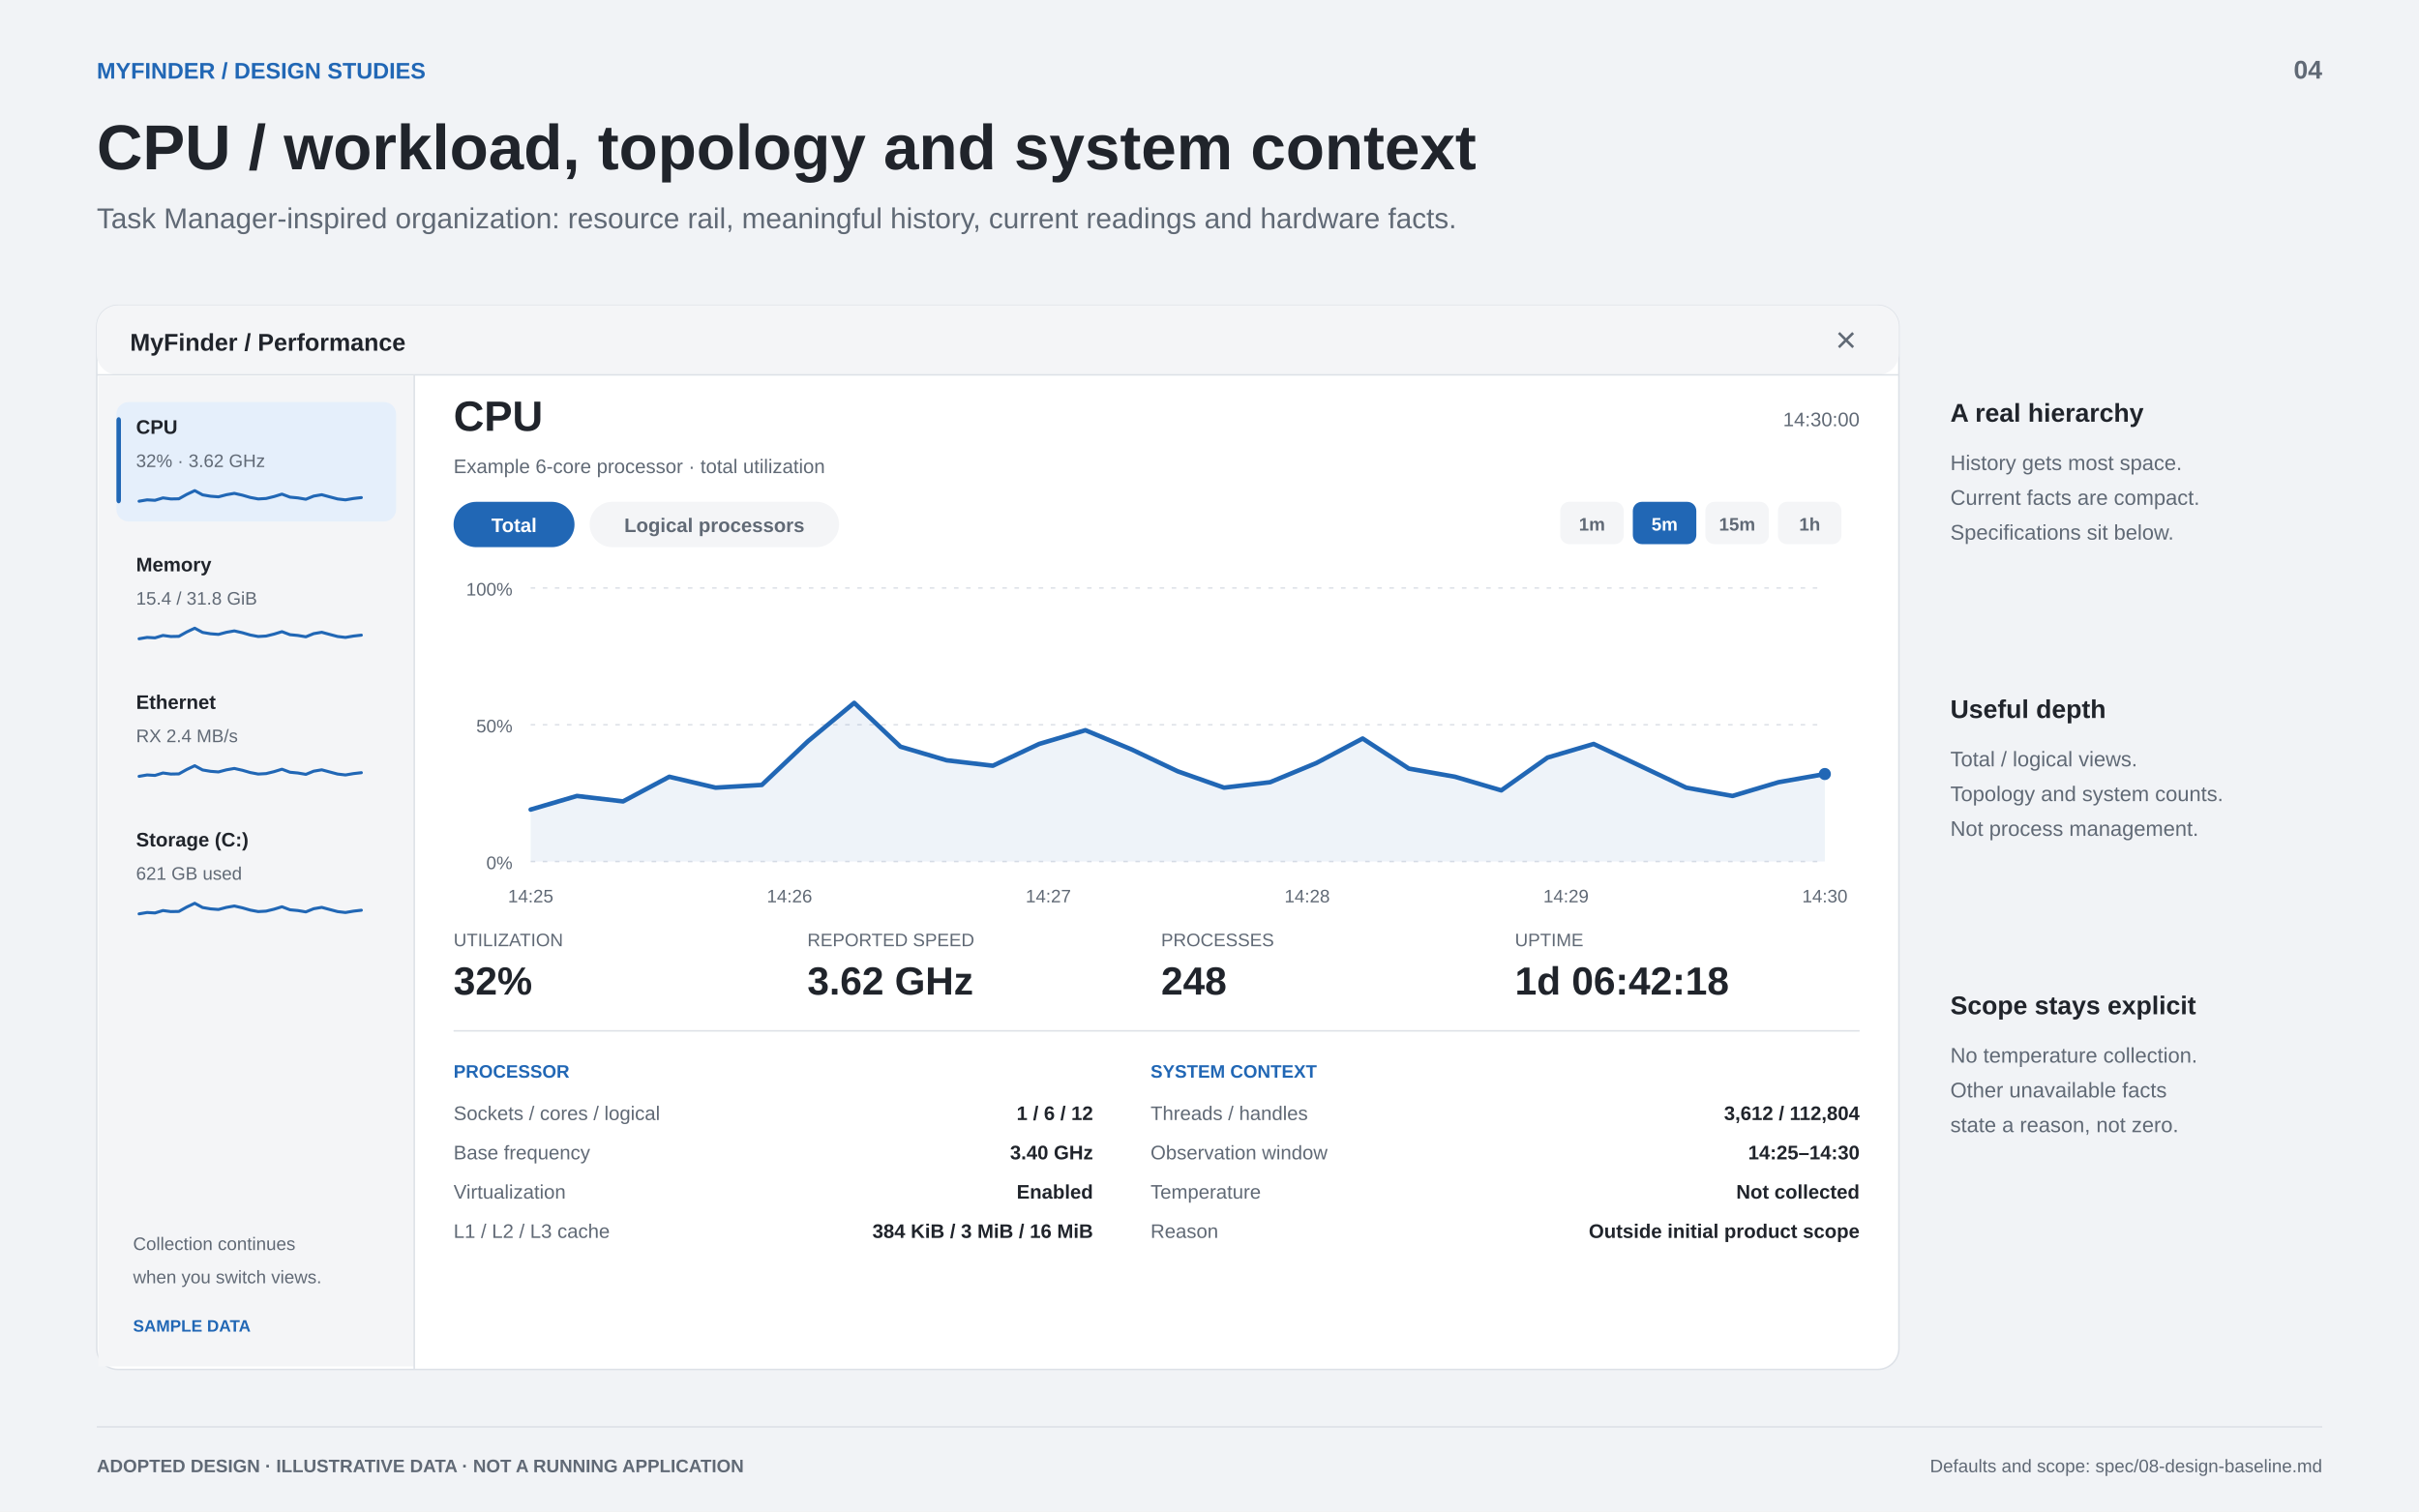
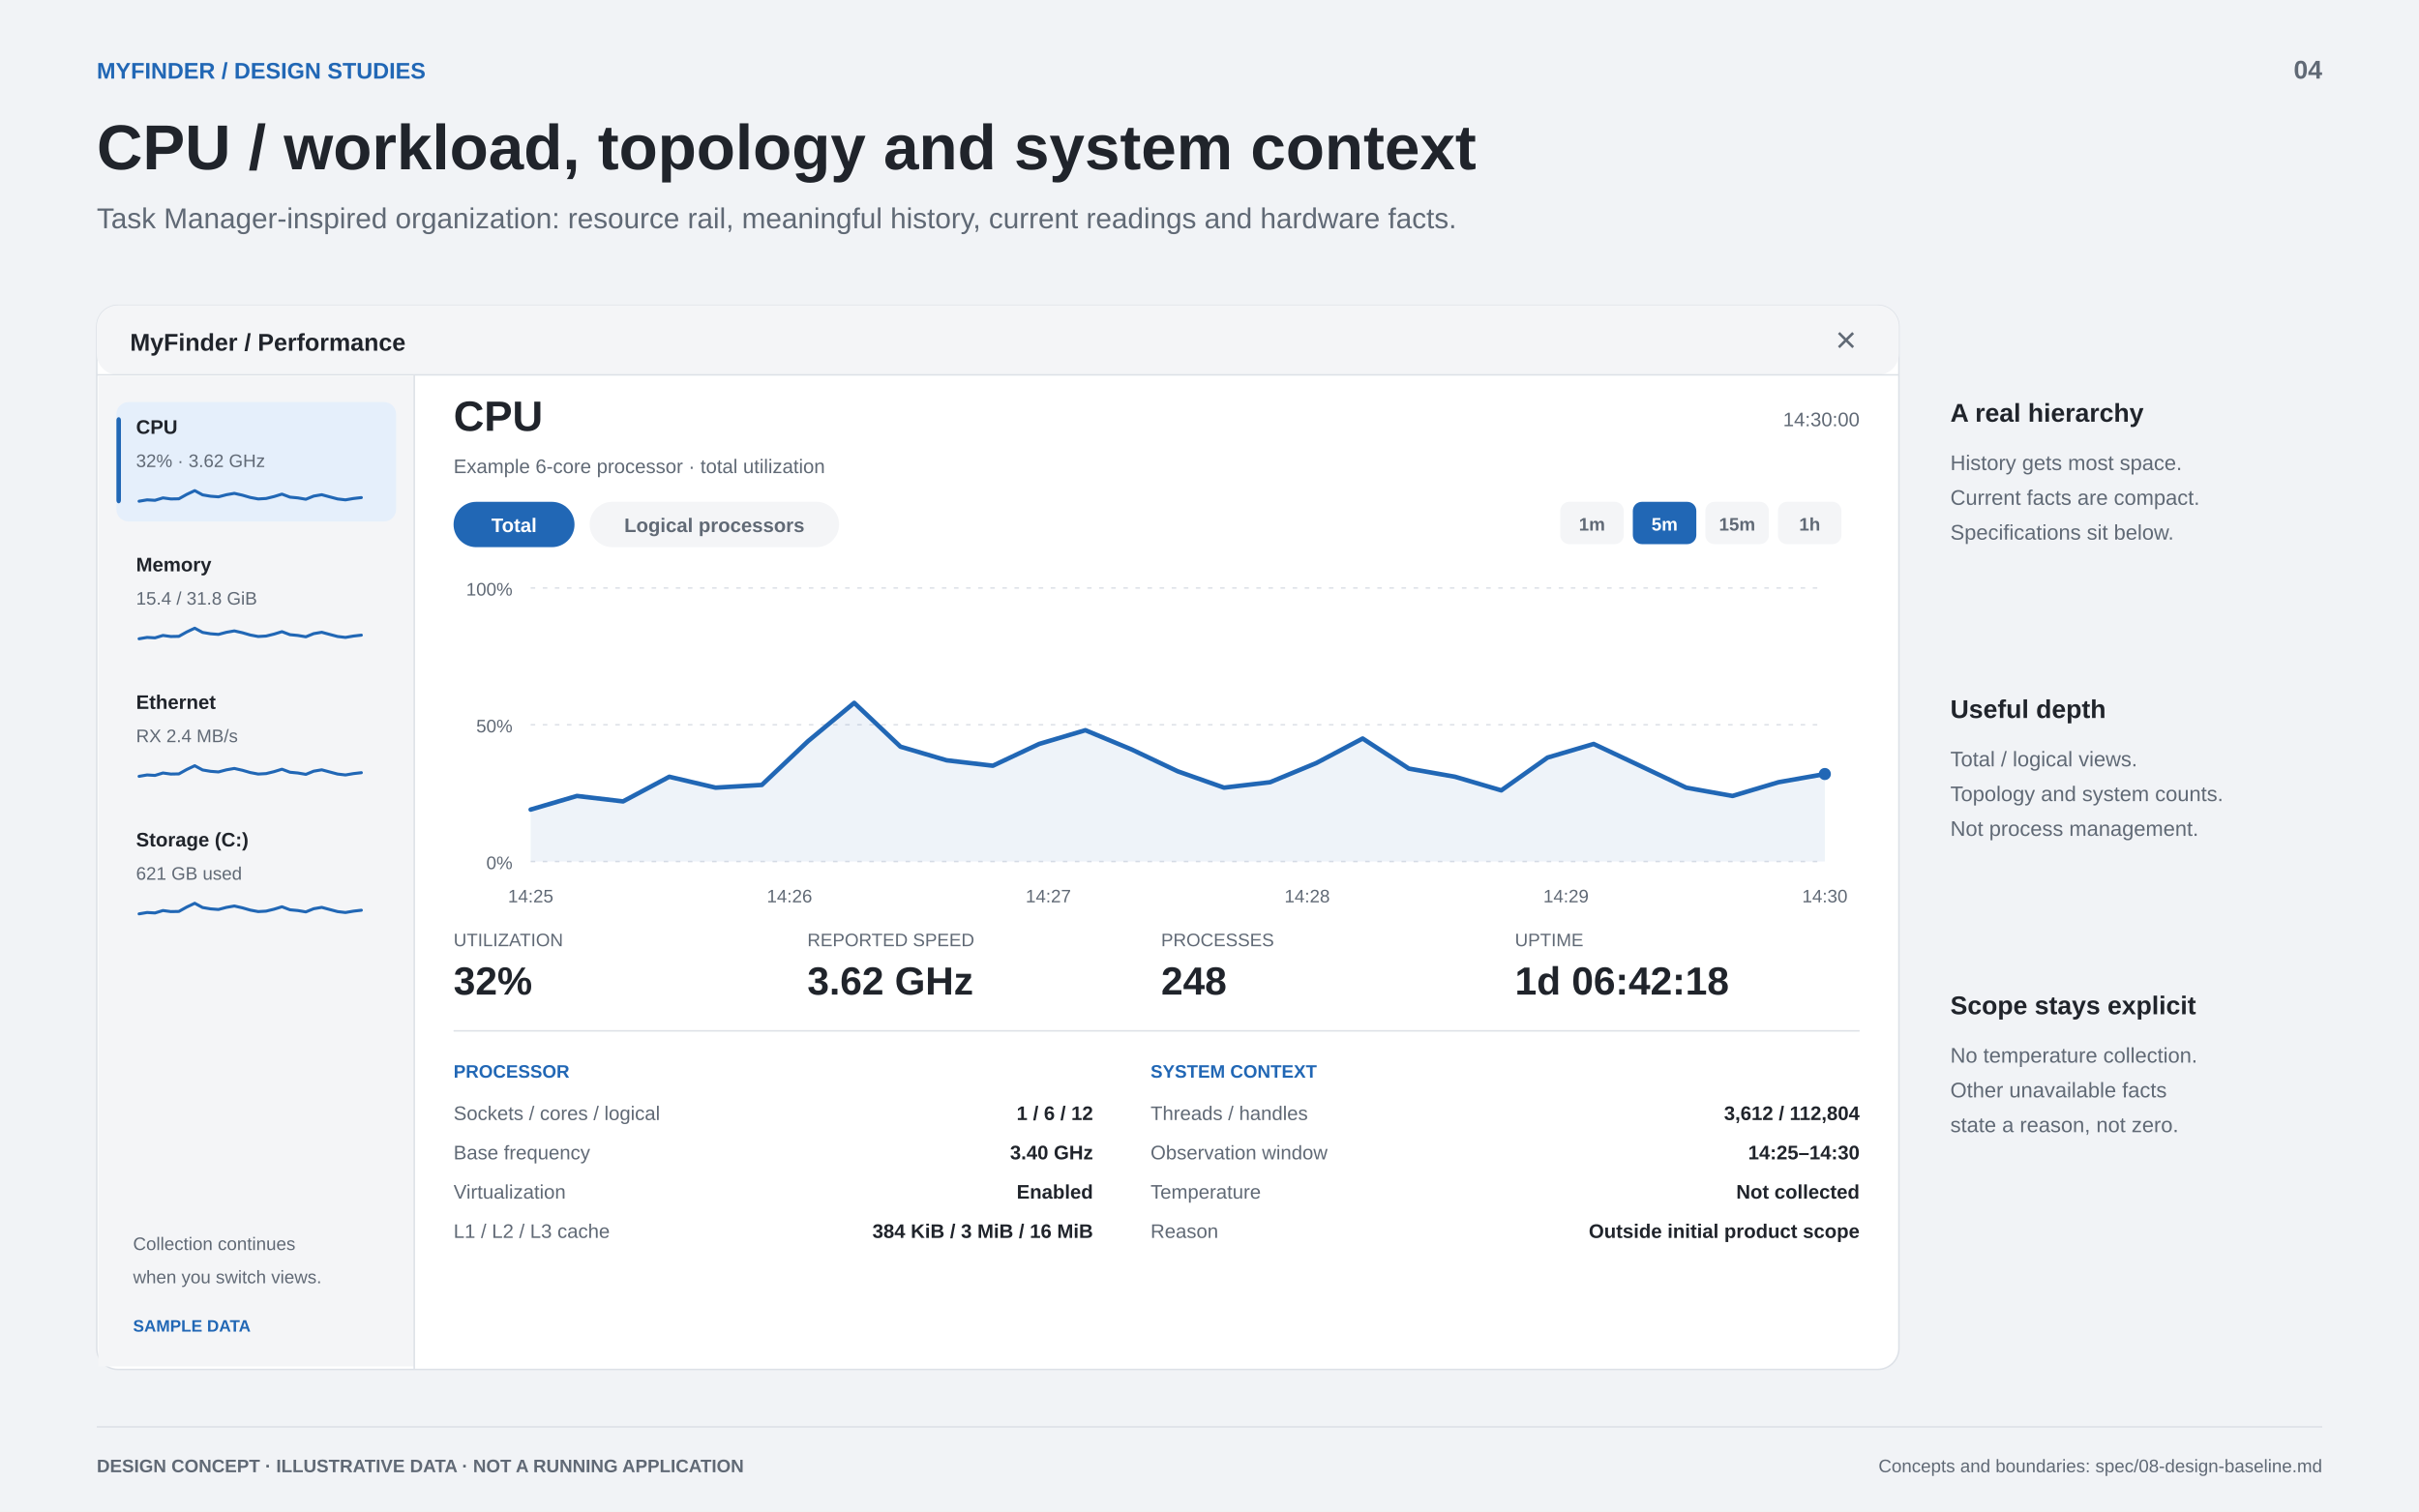
<svg xmlns="http://www.w3.org/2000/svg" width="1600" height="1000" viewBox="0 0 1600 1000">
  <defs>
    <filter id="shadow" x="-15%" y="-15%" width="130%" height="140%">
      <feDropShadow dx="0" dy="9" stdDeviation="16" flood-color="#263D37" flood-opacity="0.10" />
    </filter>
  </defs>
  <g font-family="Segoe UI, Arial, sans-serif">
    <rect x="0" y="0" width="1600" height="1000" rx="0" fill="#F1F3F6" stroke="none" />
    <text x="64" y="52" fill="#2167B5" font-size="15" font-weight="700" text-anchor="start">MYFINDER  /  DESIGN STUDIES</text>
    <text x="1536" y="52" fill="#606975" font-size="17" font-weight="600" text-anchor="end">04</text>
    <text x="64" y="112" fill="#20242B" font-size="42" font-weight="600" text-anchor="start">CPU / workload, topology and system context</text>
    <text x="64" y="151" fill="#606975" font-size="19" font-weight="400" text-anchor="start">Task Manager-inspired organization: resource rail, meaningful history, current readings and hardware facts.</text>
    <rect x="64" y="202" width="1192" height="704" rx="14" fill="#FFFFFF" stroke="#DDE1E7" />
    <rect x="64" y="202" width="1192" height="46" rx="14" fill="#F4F5F7" stroke="none" />
    <text x="86" y="232" fill="#20242B" font-size="16" font-weight="600" text-anchor="start">MyFinder / Performance</text>
    <text x="1228" y="233" fill="#606975" font-size="24" font-weight="400" text-anchor="end">×</text>
    <line x1="64" y1="248" x2="1256" y2="248" stroke="#DDE1E7" stroke-width="1" />
    <rect x="65" y="249" width="209" height="655" rx="0" fill="#F4F5F7" stroke="none" />
    <line x1="274" y1="248" x2="274" y2="906" stroke="#DDE1E7" stroke-width="1" />
    <rect x="77" y="266" width="185" height="79" rx="8" fill="#E5EFFB" stroke="none" />
    <rect x="77" y="276" width="3" height="57" rx="2" fill="#2167B5" stroke="none" />
    <text x="90" y="287" fill="#20242B" font-size="13" font-weight="600" text-anchor="start">CPU</text>
    <text x="90" y="309" fill="#606975" font-size="12" font-weight="400" text-anchor="start">32% · 3.62 GHz</text>
    <path d="M92.0,331.6 L97.3,330.7 L102.5,331.0 L107.8,329.4 L113.0,330.1 L118.3,330.0 L123.5,327.1 L128.8,324.6 L134.0,327.4 L139.3,328.3 L144.5,328.7 L149.8,327.3 L155.0,326.4 L160.3,327.6 L165.5,329.1 L170.8,330.1 L176.0,329.8 L181.3,328.5 L186.5,326.9 L191.8,328.9 L197.0,329.4 L202.3,330.3 L207.5,328.2 L212.8,327.3 L218.0,328.7 L223.3,330.1 L228.5,330.7 L233.8,329.8 L239.0,329.2" fill="none" stroke="#2167B5" stroke-width="2" stroke-linejoin="round" stroke-linecap="round" />
    <text x="90" y="378" fill="#20242B" font-size="13" font-weight="600" text-anchor="start">Memory</text>
    <text x="90" y="400" fill="#606975" font-size="12" font-weight="400" text-anchor="start">15.4 / 31.8 GiB</text>
    <path d="M92.0,422.6 L97.3,421.7 L102.5,422.0 L107.8,420.4 L113.0,421.1 L118.3,421.0 L123.5,418.1 L128.8,415.6 L134.0,418.4 L139.3,419.3 L144.5,419.7 L149.8,418.3 L155.0,417.4 L160.3,418.6 L165.5,420.1 L170.8,421.1 L176.0,420.8 L181.3,419.5 L186.5,417.9 L191.8,419.9 L197.0,420.4 L202.3,421.3 L207.5,419.2 L212.8,418.3 L218.0,419.7 L223.3,421.1 L228.5,421.7 L233.8,420.8 L239.0,420.2" fill="none" stroke="#2167B5" stroke-width="2" stroke-linejoin="round" stroke-linecap="round" />
    <text x="90" y="469" fill="#20242B" font-size="13" font-weight="600" text-anchor="start">Ethernet</text>
    <text x="90" y="491" fill="#606975" font-size="12" font-weight="400" text-anchor="start">RX 2.4 MB/s</text>
    <path d="M92.0,513.6 L97.3,512.7 L102.5,513.0 L107.8,511.4 L113.0,512.1 L118.3,512.0 L123.5,509.1 L128.8,506.6 L134.0,509.4 L139.3,510.3 L144.5,510.7 L149.8,509.3 L155.0,508.4 L160.3,509.6 L165.5,511.1 L170.8,512.1 L176.0,511.8 L181.3,510.5 L186.5,508.9 L191.8,510.9 L197.0,511.4 L202.3,512.3 L207.5,510.2 L212.8,509.3 L218.0,510.7 L223.3,512.1 L228.5,512.7 L233.8,511.8 L239.0,511.2" fill="none" stroke="#2167B5" stroke-width="2" stroke-linejoin="round" stroke-linecap="round" />
    <text x="90" y="560" fill="#20242B" font-size="13" font-weight="600" text-anchor="start">Storage (C:)</text>
    <text x="90" y="582" fill="#606975" font-size="12" font-weight="400" text-anchor="start">621 GB used</text>
    <path d="M92.0,604.6 L97.3,603.7 L102.5,604.0 L107.8,602.4 L113.0,603.1 L118.3,603.0 L123.5,600.1 L128.8,597.6 L134.0,600.4 L139.3,601.3 L144.5,601.7 L149.8,600.3 L155.0,599.4 L160.3,600.6 L165.5,602.1 L170.8,603.1 L176.0,602.8 L181.3,601.5 L186.5,599.9 L191.8,601.9 L197.0,602.4 L202.3,603.3 L207.5,601.2 L212.8,600.3 L218.0,601.7 L223.3,603.1 L228.5,603.7 L233.8,602.8 L239.0,602.2" fill="none" stroke="#2167B5" stroke-width="2" stroke-linejoin="round" stroke-linecap="round" />
    <text x="88" y="827" fill="#606975" font-size="12" font-weight="400" text-anchor="start">Collection continues</text>
    <text x="88" y="849" fill="#606975" font-size="12" font-weight="400" text-anchor="start">when you switch views.</text>
    <text x="88" y="881" fill="#2167B5" font-size="11" font-weight="700" text-anchor="start">SAMPLE DATA</text>
    <text x="300" y="285" fill="#20242B" font-size="28" font-weight="600" text-anchor="start">CPU</text>
    <text x="300" y="313" fill="#606975" font-size="13" font-weight="400" text-anchor="start">Example 6-core processor · total utilization</text>
    <text x="1230" y="282" fill="#606975" font-size="13" font-weight="400" text-anchor="end">14:30:00</text>
    <rect x="300" y="332" width="80" height="30" rx="15" fill="#2167B5" stroke="none" />
    <text x="340" y="352" fill="white" font-size="13" font-weight="600" text-anchor="middle">Total</text>
    <rect x="390" y="332" width="165" height="30" rx="15" fill="#F4F5F7" stroke="none" />
    <text x="472.5" y="352" fill="#606975" font-size="13" font-weight="600" text-anchor="middle">Logical processors</text>
    <rect x="1032" y="332" width="42" height="28" rx="6" fill="#F4F5F7" stroke="none" />
    <text x="1053" y="351" fill="#606975" font-size="12" font-weight="600" text-anchor="middle">1m</text>
    <rect x="1080" y="332" width="42" height="28" rx="6" fill="#2167B5" stroke="none" />
    <text x="1101" y="351" fill="#FFFFFF" font-size="12" font-weight="600" text-anchor="middle">5m</text>
    <rect x="1128" y="332" width="42" height="28" rx="6" fill="#F4F5F7" stroke="none" />
    <text x="1149" y="351" fill="#606975" font-size="12" font-weight="600" text-anchor="middle">15m</text>
    <rect x="1176" y="332" width="42" height="28" rx="6" fill="#F4F5F7" stroke="none" />
    <text x="1197" y="351" fill="#606975" font-size="12" font-weight="600" text-anchor="middle">1h</text>
    <line x1="351" y1="389" x2="1207" y2="389" stroke="#DDE1E7" stroke-width="1" stroke-dasharray="3 5" />
    <text x="339" y="394" fill="#606975" font-size="12" font-weight="400" text-anchor="end">100%</text>
    <line x1="351" y1="479.5" x2="1207" y2="479.5" stroke="#DDE1E7" stroke-width="1" stroke-dasharray="3 5" />
    <text x="339" y="484.5" fill="#606975" font-size="12" font-weight="400" text-anchor="end">50%</text>
    <line x1="351" y1="570" x2="1207" y2="570" stroke="#DDE1E7" stroke-width="1" stroke-dasharray="3 5" />
    <text x="339" y="575" fill="#606975" font-size="12" font-weight="400" text-anchor="end">0%</text>
    <text x="351" y="597" fill="#606975" font-size="12" font-weight="400" text-anchor="middle">14:25</text>
    <text x="522.2" y="597" fill="#606975" font-size="12" font-weight="400" text-anchor="middle">14:26</text>
    <text x="693.4" y="597" fill="#606975" font-size="12" font-weight="400" text-anchor="middle">14:27</text>
    <text x="864.6" y="597" fill="#606975" font-size="12" font-weight="400" text-anchor="middle">14:28</text>
    <text x="1035.8" y="597" fill="#606975" font-size="12" font-weight="400" text-anchor="middle">14:29</text>
    <text x="1207" y="597" fill="#606975" font-size="12" font-weight="400" text-anchor="middle">14:30</text>
    <path d="M351,570 L351,535.61 L381.571,526.56 L412.143,530.18 L442.714,513.89 L473.286,521.13 L503.857,519.32 L534.429,490.36 L565,465.02 L595.571,493.98 L626.143,503.03 L656.714,506.65 L687.286,492.17 L717.857,483.12 L748.429,495.79 L779,510.27 L809.571,521.13 L840.143,517.51 L870.714,504.84 L901.286,488.55 L931.857,508.46 L962.429,513.89 L993,522.94 L1023.571,501.22 L1054.143,492.17 L1084.714,506.65 L1115.286,521.13 L1145.857,526.56 L1176.429,517.51 L1207,512.08 L1207,570 Z" fill="#2167B5" opacity="0.08" />
    <path d="M351.0,535.6 L381.6,526.6 L412.1,530.2 L442.7,513.9 L473.3,521.1 L503.9,519.3 L534.4,490.4 L565.0,465.0 L595.6,494.0 L626.1,503.0 L656.7,506.6 L687.3,492.2 L717.9,483.1 L748.4,495.8 L779.0,510.3 L809.6,521.1 L840.1,517.5 L870.7,504.8 L901.3,488.6 L931.9,508.5 L962.4,513.9 L993.0,522.9 L1023.6,501.2 L1054.1,492.2 L1084.7,506.6 L1115.3,521.1 L1145.9,526.6 L1176.4,517.5 L1207.0,512.1" fill="none" stroke="#2167B5" stroke-width="3" stroke-linejoin="round" stroke-linecap="round" />
    <circle cx="1207" cy="512.08" r="4" fill="#2167B5" />
    <text x="300" y="626" fill="#606975" font-size="12" font-weight="400" text-anchor="start">UTILIZATION</text>
    <text x="300" y="658" fill="#20242B" font-size="26" font-weight="600" text-anchor="start">32%</text>
    <text x="534" y="626" fill="#606975" font-size="12" font-weight="400" text-anchor="start">REPORTED SPEED</text>
    <text x="534" y="658" fill="#20242B" font-size="26" font-weight="600" text-anchor="start">3.62 GHz</text>
    <text x="768" y="626" fill="#606975" font-size="12" font-weight="400" text-anchor="start">PROCESSES</text>
    <text x="768" y="658" fill="#20242B" font-size="26" font-weight="600" text-anchor="start">248</text>
    <text x="1002" y="626" fill="#606975" font-size="12" font-weight="400" text-anchor="start">UPTIME</text>
    <text x="1002" y="658" fill="#20242B" font-size="26" font-weight="600" text-anchor="start">1d 06:42:18</text>
    <line x1="300" y1="682" x2="1230" y2="682" stroke="#DDE1E7" stroke-width="1" />
    <text x="300" y="713" fill="#2167B5" font-size="12" font-weight="700" text-anchor="start">PROCESSOR</text>
    <text x="300" y="741" fill="#606975" font-size="13" font-weight="400" text-anchor="start">Sockets / cores / logical</text>
    <text x="723" y="741" fill="#20242B" font-size="13" font-weight="600" text-anchor="end">1 / 6 / 12</text>
    <text x="300" y="767" fill="#606975" font-size="13" font-weight="400" text-anchor="start">Base frequency</text>
    <text x="723" y="767" fill="#20242B" font-size="13" font-weight="600" text-anchor="end">3.40 GHz</text>
    <text x="300" y="793" fill="#606975" font-size="13" font-weight="400" text-anchor="start">Virtualization</text>
    <text x="723" y="793" fill="#20242B" font-size="13" font-weight="600" text-anchor="end">Enabled</text>
    <text x="300" y="819" fill="#606975" font-size="13" font-weight="400" text-anchor="start">L1 / L2 / L3 cache</text>
    <text x="723" y="819" fill="#20242B" font-size="13" font-weight="600" text-anchor="end">384 KiB / 3 MiB / 16 MiB</text>
    <text x="761" y="713" fill="#2167B5" font-size="12" font-weight="700" text-anchor="start">SYSTEM CONTEXT</text>
    <text x="761" y="741" fill="#606975" font-size="13" font-weight="400" text-anchor="start">Threads / handles</text>
    <text x="1230" y="741" fill="#20242B" font-size="13" font-weight="600" text-anchor="end">3,612 / 112,804</text>
    <text x="761" y="767" fill="#606975" font-size="13" font-weight="400" text-anchor="start">Observation window</text>
    <text x="1230" y="767" fill="#20242B" font-size="13" font-weight="600" text-anchor="end">14:25–14:30</text>
    <text x="761" y="793" fill="#606975" font-size="13" font-weight="400" text-anchor="start">Temperature</text>
    <text x="1230" y="793" fill="#20242B" font-size="13" font-weight="600" text-anchor="end">Not collected</text>
    <text x="761" y="819" fill="#606975" font-size="13" font-weight="400" text-anchor="start">Reason</text>
    <text x="1230" y="819" fill="#20242B" font-size="13" font-weight="600" text-anchor="end">Outside initial product scope</text>
    <text x="1290" y="279" fill="#20242B" font-size="17" font-weight="600" text-anchor="start">A real hierarchy</text>
    <text x="1290" y="311" fill="#606975" font-size="14" font-weight="400" text-anchor="start">History gets most space.</text>
    <text x="1290" y="334" fill="#606975" font-size="14" font-weight="400" text-anchor="start">Current facts are compact.</text>
    <text x="1290" y="357" fill="#606975" font-size="14" font-weight="400" text-anchor="start">Specifications sit below.</text>
    <text x="1290" y="475" fill="#20242B" font-size="17" font-weight="600" text-anchor="start">Useful depth</text>
    <text x="1290" y="507" fill="#606975" font-size="14" font-weight="400" text-anchor="start">Total / logical views.</text>
    <text x="1290" y="530" fill="#606975" font-size="14" font-weight="400" text-anchor="start">Topology and system counts.</text>
    <text x="1290" y="553" fill="#606975" font-size="14" font-weight="400" text-anchor="start">Not process management.</text>
    <text x="1290" y="671" fill="#20242B" font-size="17" font-weight="600" text-anchor="start">Scope stays explicit</text>
    <text x="1290" y="703" fill="#606975" font-size="14" font-weight="400" text-anchor="start">No temperature collection.</text>
    <text x="1290" y="726" fill="#606975" font-size="14" font-weight="400" text-anchor="start">Other unavailable facts</text>
    <text x="1290" y="749" fill="#606975" font-size="14" font-weight="400" text-anchor="start">state a reason, not zero.</text>
    <line x1="64" y1="944" x2="1536" y2="944" stroke="#DDE1E7" stroke-width="1" />
-     <text x="64" y="974" fill="#606975" font-size="12" font-weight="600" text-anchor="start">ADOPTED DESIGN · ILLUSTRATIVE DATA · NOT A RUNNING APPLICATION</text>
-     <text x="1536" y="974" fill="#606975" font-size="12" font-weight="400" text-anchor="end">Defaults and scope: spec/08-design-baseline.md</text>
+     <text x="64" y="974" fill="#606975" font-size="12" font-weight="600" text-anchor="start">DESIGN CONCEPT · ILLUSTRATIVE DATA · NOT A RUNNING APPLICATION</text>
+     <text x="1536" y="974" fill="#606975" font-size="12" font-weight="400" text-anchor="end">Concepts and boundaries: spec/08-design-baseline.md</text>
  </g>
</svg>
